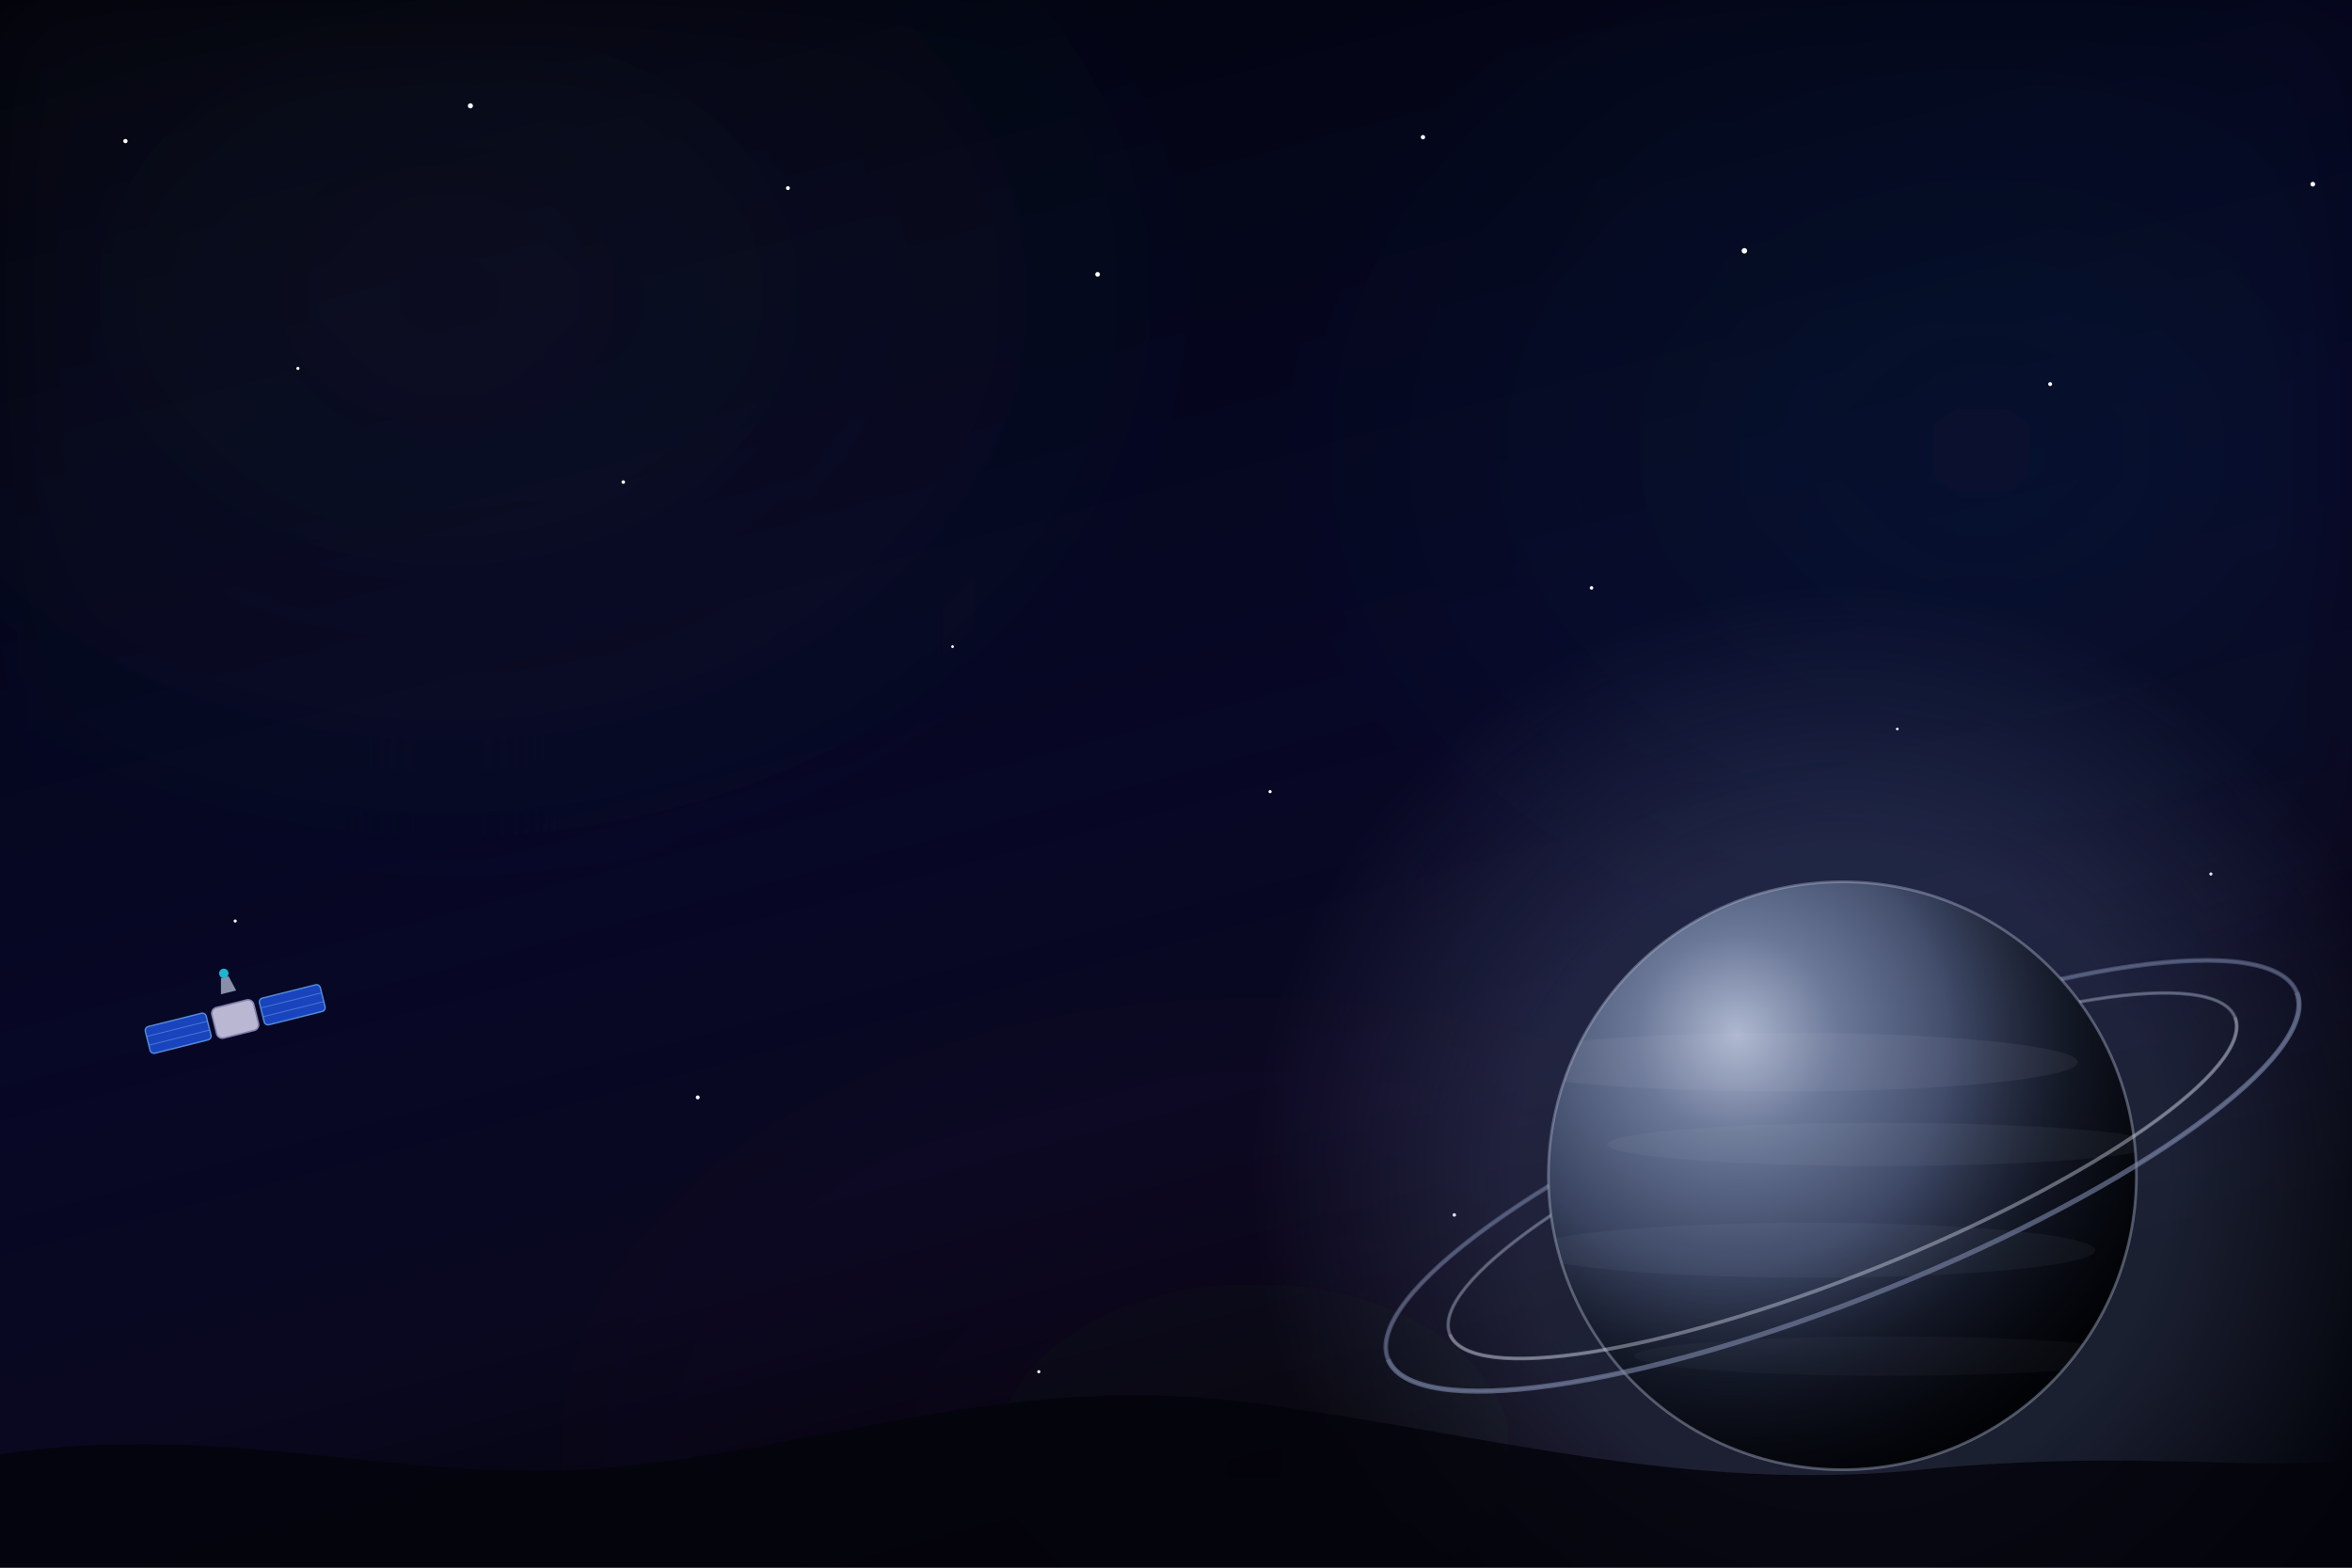
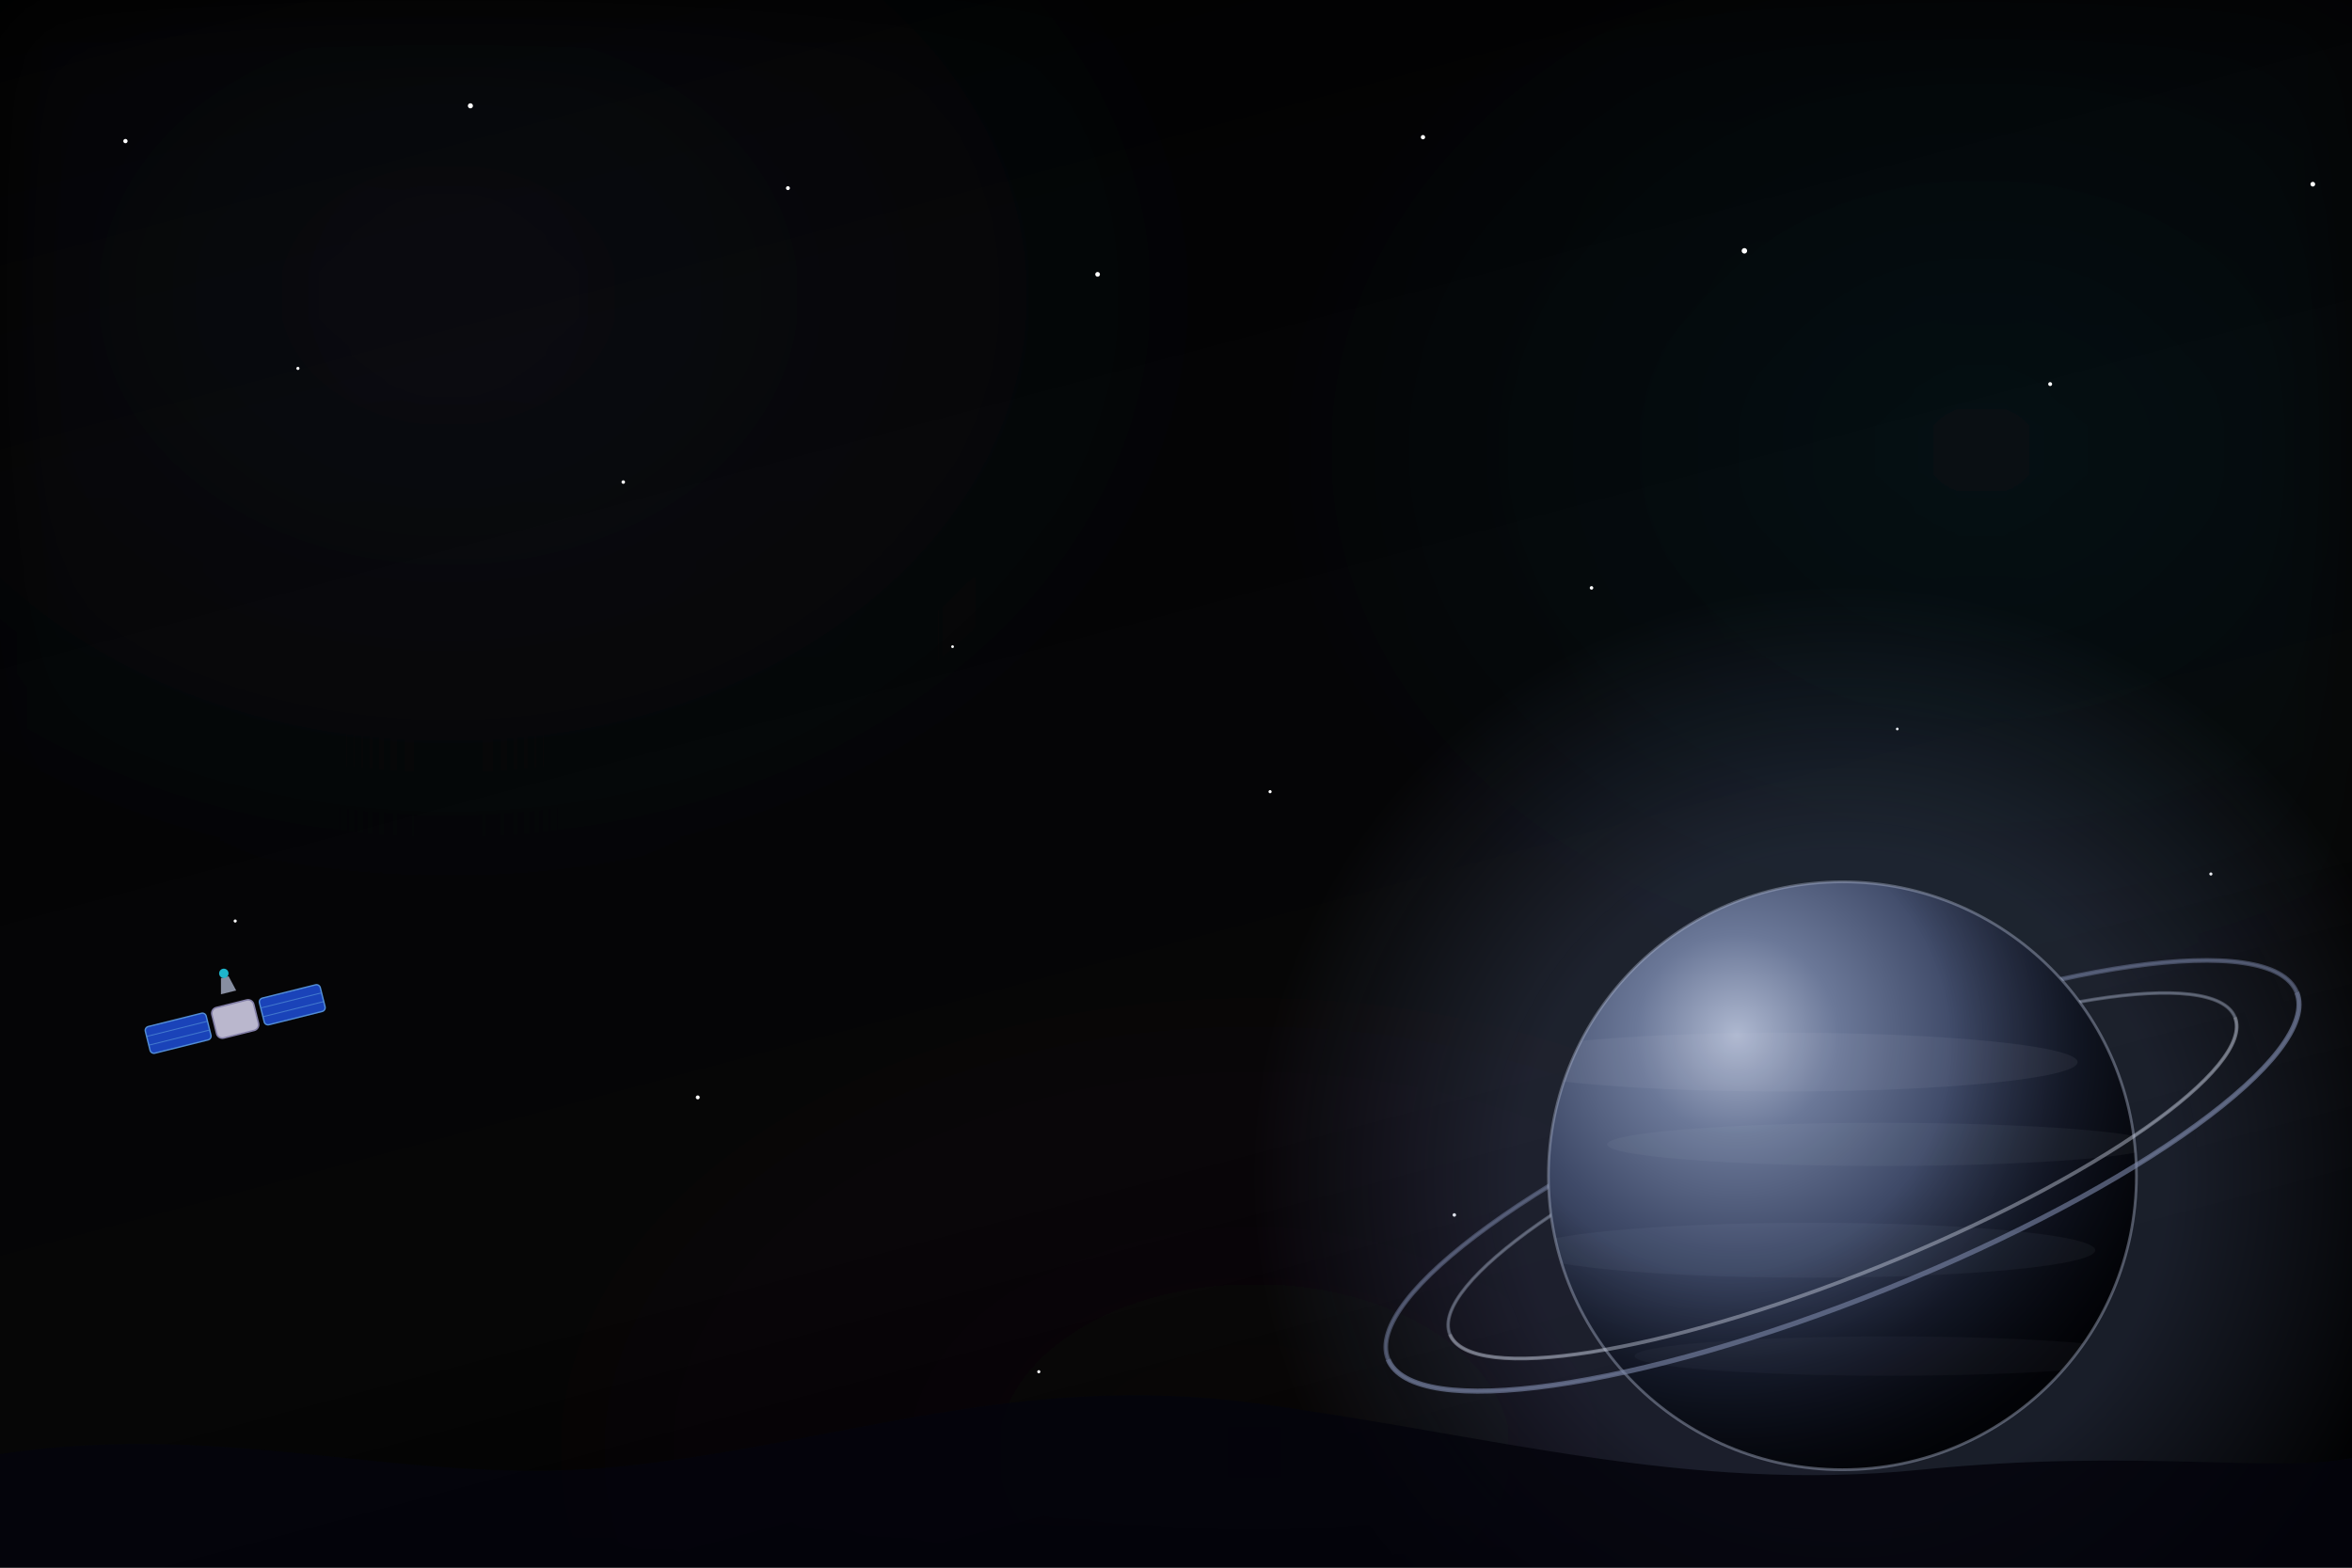
<svg xmlns="http://www.w3.org/2000/svg" viewBox="0 0 1200 800" preserveAspectRatio="xMidYMid slice" role="img" aria-label="A night sky over a ringed planet">
  <defs>
    <linearGradient id="sky" x1="0" y1="0" x2="0.4" y2="1">
-       <stop offset="0" stop-color="#02030a" />
-       <stop offset="0.30" stop-color="#04061a" />
-       <stop offset="0.58" stop-color="#070726" />
-       <stop offset="0.80" stop-color="#0a0820" />
-       <stop offset="1" stop-color="#02030a" />
+       <stop offset="0" stop-color="#000000" />
+       <stop offset="0.30" stop-color="#030304" />
+       <stop offset="0.58" stop-color="#050506" />
+       <stop offset="0.80" stop-color="#060606" />
+       <stop offset="1" stop-color="#000000" />
    </linearGradient>
    <radialGradient id="neb1" cx="0.5" cy="0.5" r="0.5">
      <stop offset="0" stop-color="#4a5678" stop-opacity="0.11" />
      <stop offset="1" stop-color="#4a5678" stop-opacity="0" />
    </radialGradient>
    <radialGradient id="neb2" cx="0.5" cy="0.5" r="0.5">
      <stop offset="0" stop-color="#2a7a9a" stop-opacity="0.09" />
      <stop offset="1" stop-color="#2a7a9a" stop-opacity="0" />
    </radialGradient>
    <radialGradient id="neb3" cx="0.5" cy="0.5" r="0.5">
      <stop offset="0" stop-color="#6a3a58" stop-opacity="0.06" />
      <stop offset="1" stop-color="#6a3a58" stop-opacity="0" />
    </radialGradient>
    <radialGradient id="planetLit" cx="0.32" cy="0.26" r="0.78">
      <stop offset="0" stop-color="#aeb8d0" />
      <stop offset="0.22" stop-color="#6b7898" />
      <stop offset="0.48" stop-color="#3f4a68" />
      <stop offset="0.74" stop-color="#1c2338" />
      <stop offset="1" stop-color="#070a16" />
    </radialGradient>
    <radialGradient id="planetShade" cx="0.30" cy="0.28" r="0.85">
      <stop offset="0.45" stop-color="#000000" stop-opacity="0" />
      <stop offset="1" stop-color="#000000" stop-opacity="0.82" />
    </radialGradient>
    <radialGradient id="planetHalo" cx="0.5" cy="0.5" r="0.5">
      <stop offset="0.55" stop-color="#5a6a94" stop-opacity="0.28" />
      <stop offset="1" stop-color="#5a6a94" stop-opacity="0" />
    </radialGradient>
    <radialGradient id="glowStar" cx="0.5" cy="0.5" r="0.5">
      <stop offset="0" stop-color="#ffffff" stop-opacity="1" />
      <stop offset="1" stop-color="#ffffff" stop-opacity="0" />
    </radialGradient>
    <radialGradient id="cstar" cx="0.5" cy="0.5" r="0.5">
      <stop offset="0" stop-color="#a5f3fc" stop-opacity="1" />
      <stop offset="0.4" stop-color="#22d3ee" stop-opacity="0.55" />
      <stop offset="1" stop-color="#22d3ee" stop-opacity="0" />
    </radialGradient>
    <filter id="soften" x="-60%" y="-60%" width="220%" height="220%">
      <feGaussianBlur stdDeviation="3" />
    </filter>
    <filter id="haze" x="-50%" y="-50%" width="200%" height="200%">
      <feGaussianBlur stdDeviation="26" />
    </filter>
    <filter id="twinkleBlur" x="-100%" y="-100%" width="300%" height="300%">
      <feGaussianBlur stdDeviation="1.6" />
    </filter>
  </defs>
  <rect width="1200" height="800" fill="url(#sky)" />
  <ellipse cx="230" cy="150" rx="420" ry="330" fill="url(#neb1)" filter="url(#haze)" />
  <ellipse cx="1010" cy="230" rx="380" ry="300" fill="url(#neb2)" filter="url(#haze)" />
  <ellipse cx="640" cy="740" rx="460" ry="300" fill="url(#neb3)" filter="url(#haze)" />
  <g fill="#ffffff">
    <circle cx="64" cy="72" r="1.1">
      <animate attributeName="opacity" values=".2;.9;.2" dur="4.2s" repeatCount="indefinite" />
    </circle>
    <circle cx="152" cy="188" r="0.8">
      <animate attributeName="opacity" values=".7;.25;.7" dur="3.1s" repeatCount="indefinite" />
    </circle>
    <circle cx="240" cy="54" r="1.3">
      <animate attributeName="opacity" values=".3;1;.3" dur="5.4s" repeatCount="indefinite" />
    </circle>
    <circle cx="318" cy="246" r="0.9">
      <animate attributeName="opacity" values=".55;.15;.55" dur="3.6s" repeatCount="indefinite" />
    </circle>
    <circle cx="402" cy="96" r="1.0">
      <animate attributeName="opacity" values=".25;.95;.25" dur="4.8s" repeatCount="indefinite" />
    </circle>
    <circle cx="486" cy="330" r="0.7">
      <animate attributeName="opacity" values=".6;.2;.6" dur="2.9s" repeatCount="indefinite" />
    </circle>
    <circle cx="560" cy="140" r="1.2">
      <animate attributeName="opacity" values=".35;1;.35" dur="6.1s" repeatCount="indefinite" />
    </circle>
    <circle cx="648" cy="404" r="0.8">
      <animate attributeName="opacity" values=".5;.1;.5" dur="3.4s" repeatCount="indefinite" />
    </circle>
    <circle cx="726" cy="70" r="1.1">
      <animate attributeName="opacity" values=".28;.88;.28" dur="5.0s" repeatCount="indefinite" />
    </circle>
    <circle cx="812" cy="300" r="0.9">
      <animate attributeName="opacity" values=".65;.2;.65" dur="3.9s" repeatCount="indefinite" />
    </circle>
    <circle cx="890" cy="128" r="1.4">
      <animate attributeName="opacity" values=".3;1;.3" dur="4.4s" repeatCount="indefinite" />
    </circle>
    <circle cx="968" cy="372" r="0.7">
      <animate attributeName="opacity" values=".55;.15;.55" dur="2.7s" repeatCount="indefinite" />
    </circle>
    <circle cx="1046" cy="196" r="1.0">
      <animate attributeName="opacity" values=".4;.95;.4" dur="5.7s" repeatCount="indefinite" />
    </circle>
    <circle cx="1128" cy="446" r="0.8">
      <animate attributeName="opacity" values=".5;.12;.5" dur="3.3s" repeatCount="indefinite" />
    </circle>
    <circle cx="1180" cy="94" r="1.2">
      <animate attributeName="opacity" values=".33;.9;.33" dur="4.6s" repeatCount="indefinite" />
    </circle>
    <circle cx="120" cy="470" r="0.8">
      <animate attributeName="opacity" values=".45;.12;.45" dur="3.8s" repeatCount="indefinite" />
    </circle>
    <circle cx="356" cy="560" r="1.0">
      <animate attributeName="opacity" values=".3;.85;.3" dur="5.2s" repeatCount="indefinite" />
    </circle>
    <circle cx="742" cy="620" r="0.9">
      <animate attributeName="opacity" values=".52;.14;.52" dur="4.0s" repeatCount="indefinite" />
    </circle>
    <circle cx="1010" cy="580" r="1.1">
      <animate attributeName="opacity" values=".26;.92;.26" dur="5.9s" repeatCount="indefinite" />
    </circle>
    <circle cx="530" cy="700" r="0.8">
      <animate attributeName="opacity" values=".6;.18;.6" dur="3.5s" repeatCount="indefinite" />
    </circle>
  </g>
  <g transform="translate(940,600)">
    <circle r="300" fill="url(#planetHalo)">
      <animate attributeName="r" values="290;312;290" dur="11s" repeatCount="indefinite" />
    </circle>
    <g transform="rotate(-22)">
      <ellipse rx="250" ry="62" fill="none" stroke="#7a86a8" stroke-width="1.2" opacity="0.30" />
      <ellipse rx="216" ry="50" fill="none" stroke="#aeb8d0" stroke-width="0.9" opacity="0.22" />
      <clipPath id="ringBack">
        <rect x="-320" y="-200" width="640" height="200" />
      </clipPath>
      <g clip-path="url(#ringBack)">
        <ellipse rx="250" ry="62" fill="none" stroke="#7a86a8" stroke-width="2.4" opacity="0.45" />
        <ellipse rx="216" ry="50" fill="none" stroke="#aeb8d0" stroke-width="1.8" opacity="0.34" />
      </g>
    </g>
    <circle r="150" fill="url(#planetLit)" />
    <circle r="150" fill="url(#planetShade)" />
    <g clip-path="url(#planetClip)" opacity="0.5">
      <clipPath id="planetClip">
        <circle r="150" />
      </clipPath>
      <ellipse cx="-30" cy="-58" rx="150" ry="15" fill="#cdd3e4" opacity="0.13" />
      <ellipse cx="20" cy="-16" rx="140" ry="11" fill="#cdd3e4" opacity="0.10" />
      <ellipse cx="-16" cy="38" rx="145" ry="14" fill="#cdd3e4" opacity="0.09" />
      <ellipse cx="24" cy="92" rx="130" ry="10" fill="#cdd3e4" opacity="0.07" />
    </g>
    <circle r="150" fill="none" stroke="#aeb8d0" stroke-width="1.4" opacity="0.42" />
    <g transform="rotate(-22)">
      <clipPath id="ringFront">
        <rect x="-320" y="0" width="640" height="200" />
      </clipPath>
      <g clip-path="url(#ringFront)">
        <ellipse rx="250" ry="62" fill="none" stroke="#7a86a8" stroke-width="2.6" opacity="0.62" />
        <ellipse rx="216" ry="50" fill="none" stroke="#cdd3e4" stroke-width="1.9" opacity="0.44" />
      </g>
    </g>
  </g>
  <g opacity="0.85">
    <g>
      <animateTransform attributeName="transform" type="translate" values="0,0; 46,-30; 0,0" dur="30s" repeatCount="indefinite" />
      <g transform="translate(120,520) rotate(-14)">
        <rect x="-11" y="-8" width="22" height="16" rx="3" fill="#d9d6f0" stroke="#9a95c4" stroke-width="0.8" />
        <rect x="-46" y="-7" width="32" height="14" rx="2" fill="#1d4ed8" stroke="#60a5fa" stroke-width="0.7" />
        <rect x="14" y="-7" width="32" height="14" rx="2" fill="#1d4ed8" stroke="#60a5fa" stroke-width="0.7" />
        <line x1="-46" y1="-2.3" x2="-14" y2="-2.3" stroke="#60a5fa" stroke-width="0.5" opacity="0.7" />
        <line x1="-46" y1="2.3" x2="-14" y2="2.3" stroke="#60a5fa" stroke-width="0.5" opacity="0.7" />
        <line x1="14" y1="-2.3" x2="46" y2="-2.3" stroke="#60a5fa" stroke-width="0.5" opacity="0.7" />
        <line x1="14" y1="2.3" x2="46" y2="2.3" stroke="#60a5fa" stroke-width="0.5" opacity="0.7" />
        <path d="M -4,-14 L 4,-14 L 2,-22 L -2,-22 Z" fill="#aeb8d0" opacity="0.9" />
        <circle cx="0" cy="-24" r="2.4" fill="#22d3ee">
          <animate attributeName="opacity" values=".2;1;.2" dur="2.2s" repeatCount="indefinite" />
        </circle>
      </g>
    </g>
  </g>
  <g>
    <line x1="0" y1="0" x2="-62" y2="24" stroke="#ffffff" stroke-width="1.4" opacity="0">
      <animate attributeName="opacity" values="0;.9;0" dur="6s" begin="2s" repeatCount="indefinite" />
      <animateTransform attributeName="transform" type="translate" values="1150,60; 420,330" dur="6s" begin="2s" repeatCount="indefinite" />
    </line>
    <line x1="0" y1="0" x2="-52" y2="20" stroke="#ffffff" stroke-width="1.2" opacity="0">
      <animate attributeName="opacity" values="0;.85;0" dur="8s" begin="5.2s" repeatCount="indefinite" />
      <animateTransform attributeName="transform" type="translate" values="820,120; 180,470" dur="8s" begin="5.2s" repeatCount="indefinite" />
    </line>
    <line x1="0" y1="0" x2="-46" y2="18" stroke="#a5f3fc" stroke-width="1.1" opacity="0">
      <animate attributeName="opacity" values="0;.8;0" dur="11s" begin="8.4s" repeatCount="indefinite" />
      <animateTransform attributeName="transform" type="translate" values="400,40; -60,300" dur="11s" begin="8.4s" repeatCount="indefinite" />
    </line>
  </g>
  <path d="M0,800 L0,742 C 120,724 210,760 320,748 C 430,736 520,700 640,716            C 760,732 860,762 980,750 C 1090,739 1160,752 1200,744 L1200,800 Z" fill="#03040c" opacity="0.85" />
</svg>
